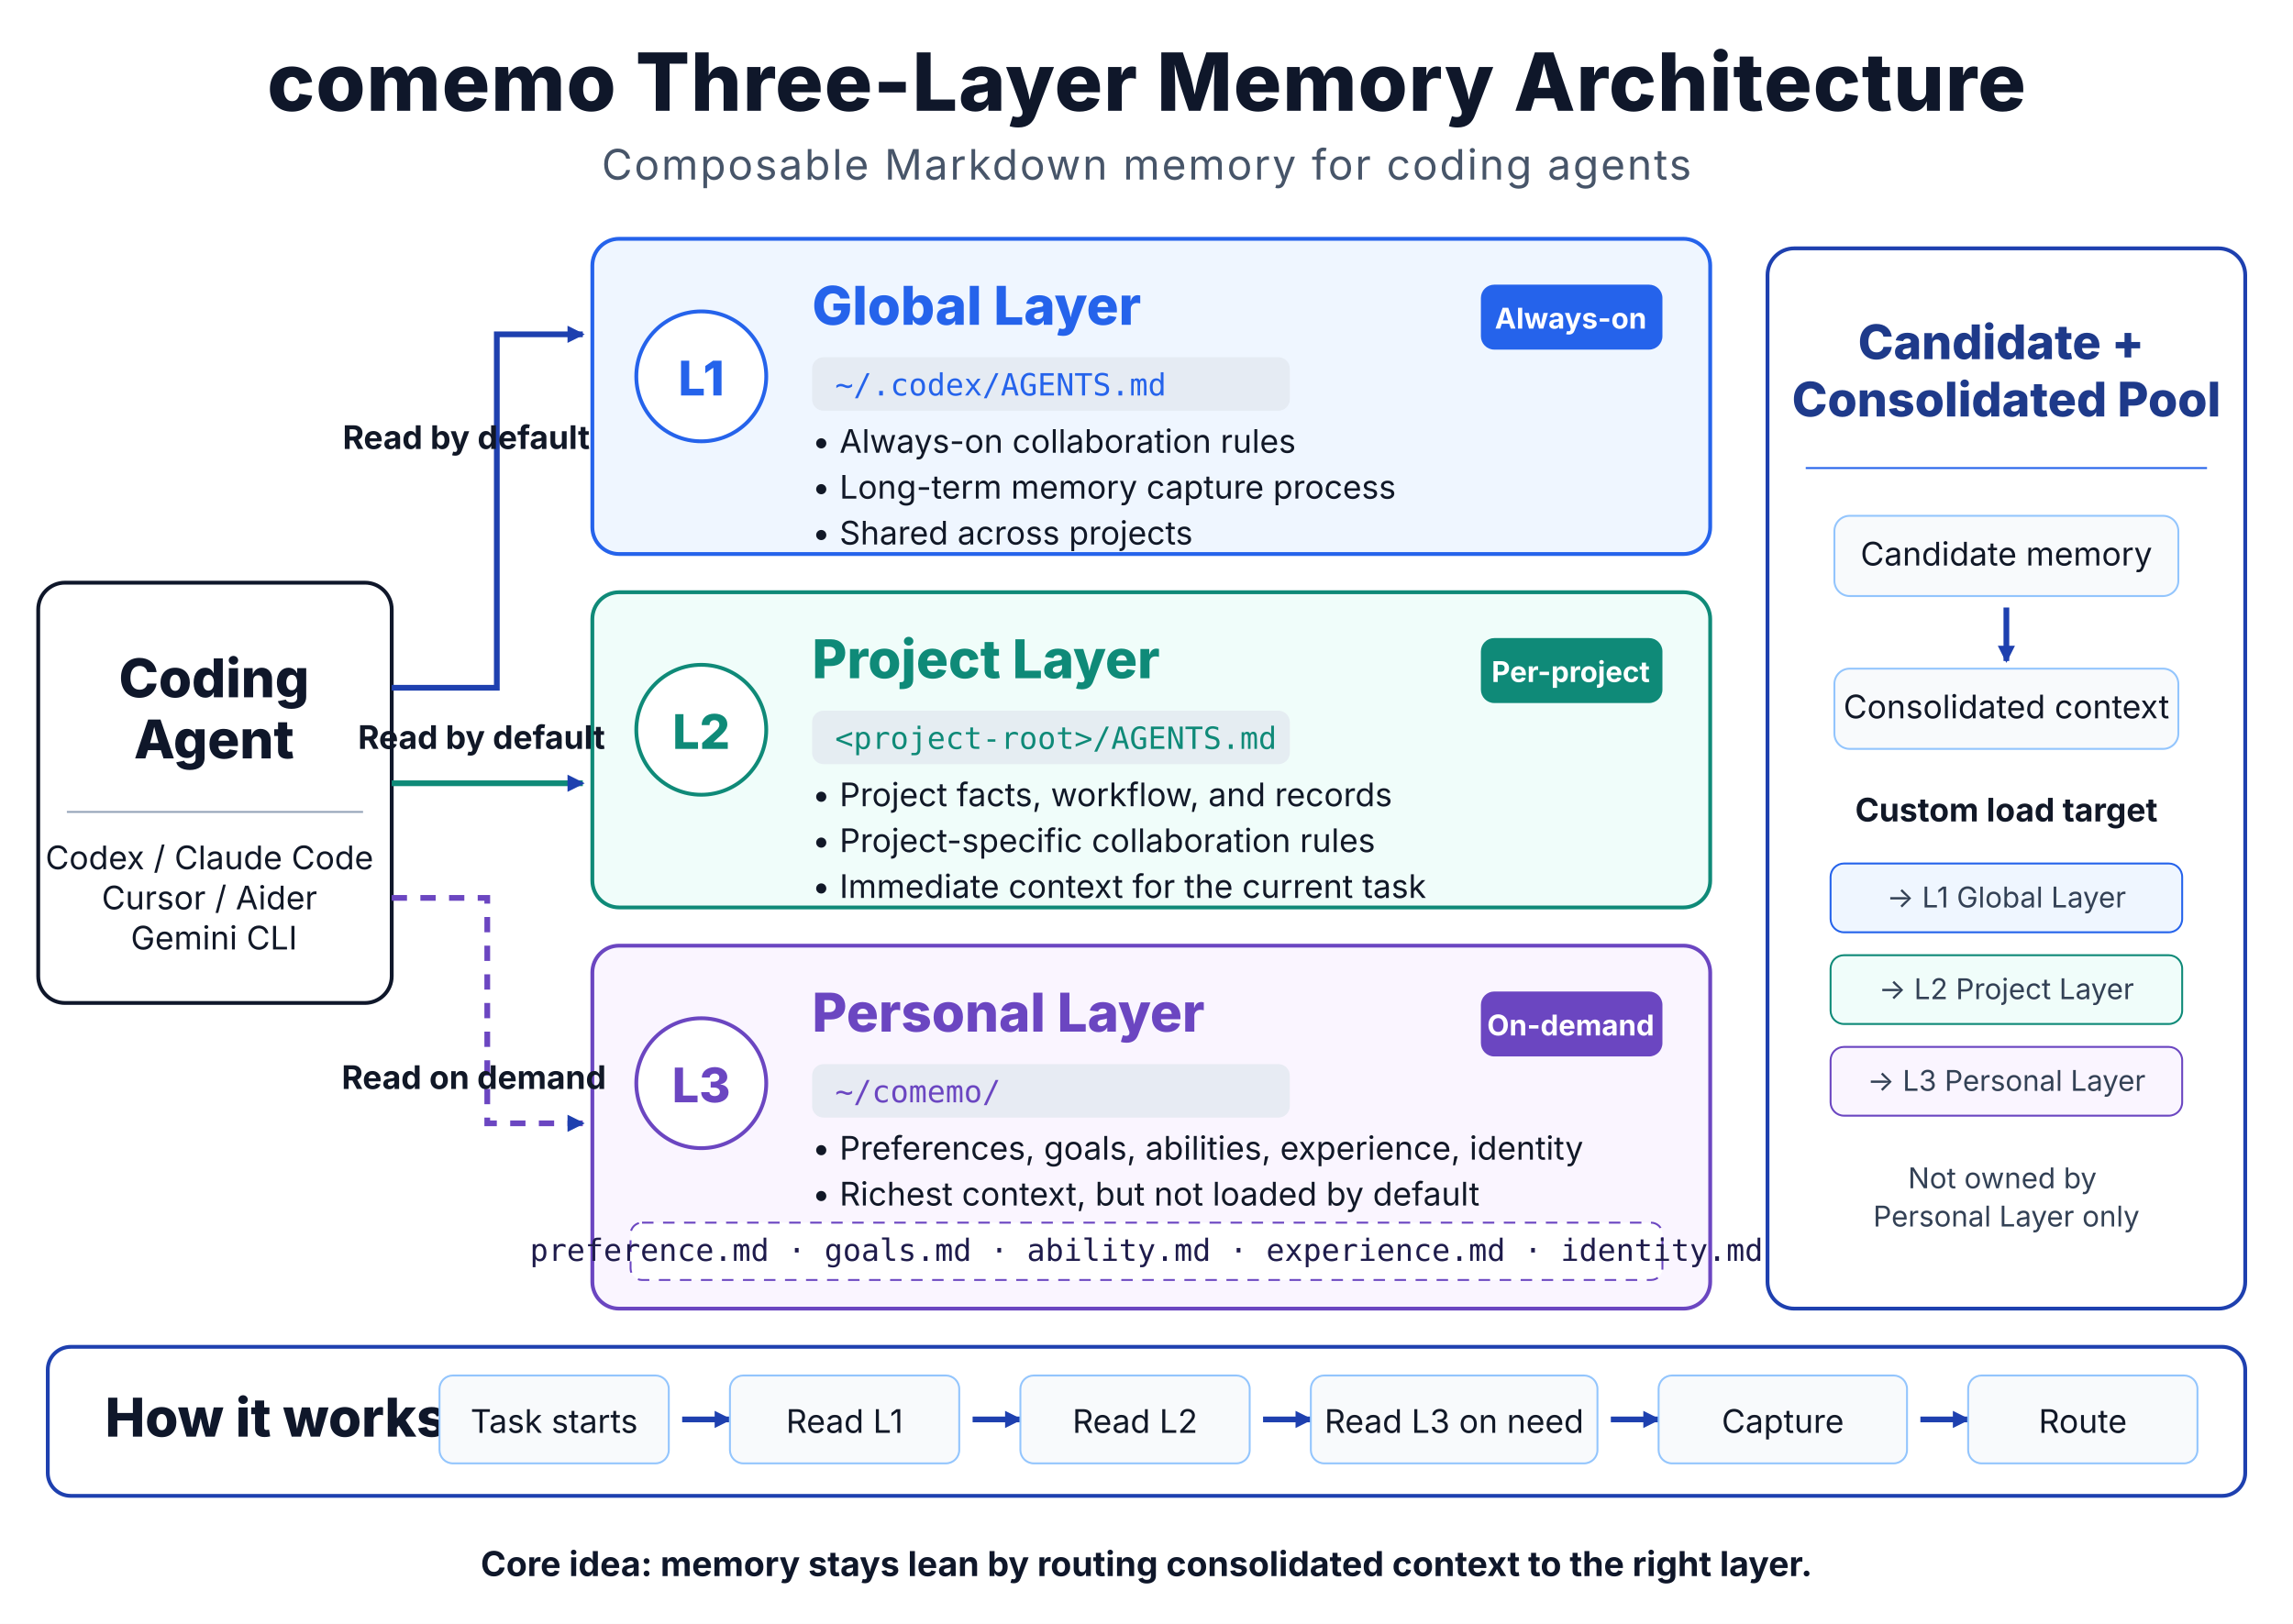
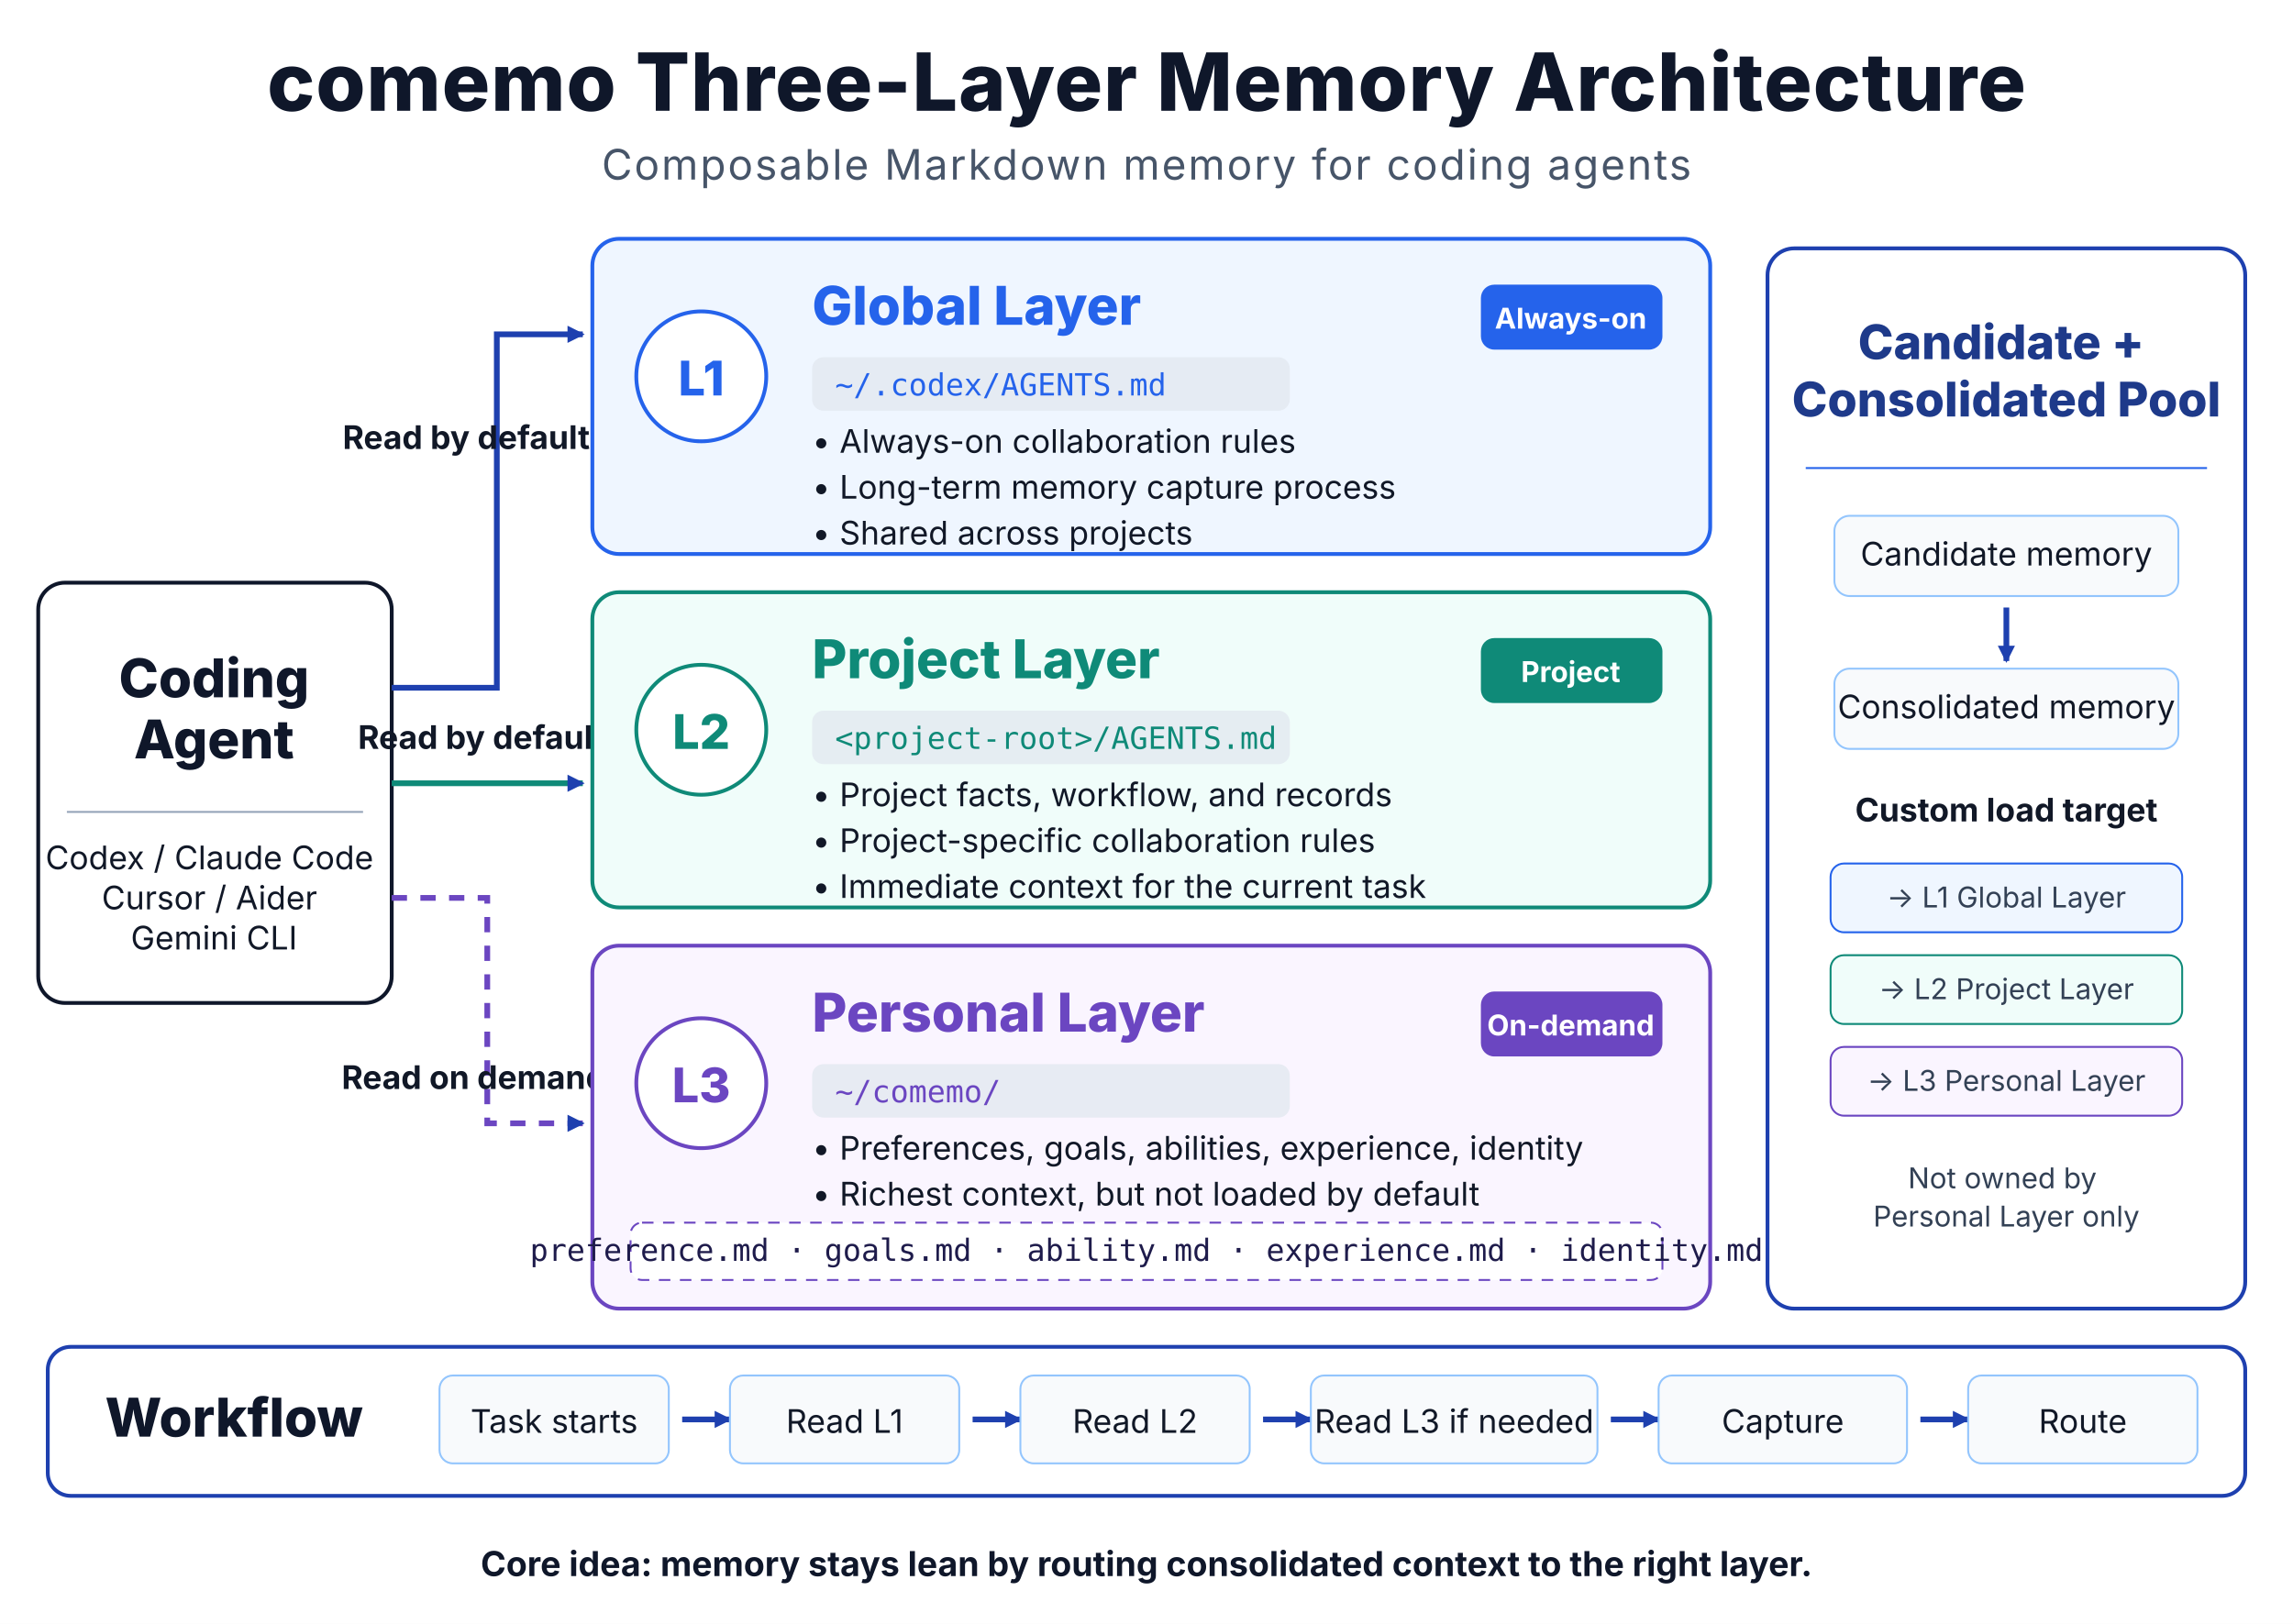
<svg xmlns="http://www.w3.org/2000/svg" width="1200" height="850" viewBox="0 0 1200 850" role="img" aria-label="comemo Three-Layer Memory Architecture">
  <defs>
    <marker id="a" markerWidth="9" markerHeight="9" refX="8" refY="4.5" orient="auto" markerUnits="userSpaceOnUse">
      <path d="M0,0 L9,4.5 L0,9 Z" fill="#1e40af" />
    </marker>
  </defs>
-   <style>text{font-family:Inter,-apple-system,BlinkMacSystemFont,Segoe UI,Arial,sans-serif}.title{font-size:42px;font-weight:800;fill:#0f172a;letter-spacing:.5px}.sub{font-size:22px;fill:#475569;letter-spacing:1px}.h{font-size:28px;font-weight:800}.rh{font-size:25px;font-weight:800}.s{font-size:17px;fill:#111827}.m{font-size:16px;font-family:ui-monospace,SFMono-Regular,Menlo,Consolas,monospace}.tag{font-size:15px;font-weight:700;fill:#fff}.note{font-size:18px;font-weight:700;fill:#0f172a}.mini{font-size:15px;fill:#334155}.box{fill:#f8fafc;stroke:#93c5fd}</style>
+   <style>text{font-family:Inter,-apple-system,BlinkMacSystemFont,Segoe UI,Noto Sans SC,Microsoft YaHei,Arial,sans-serif}.title{font-size:42px;font-weight:800;fill:#0f172a;letter-spacing:.5px}.sub{font-size:22px;fill:#475569;letter-spacing:1px}.h{font-size:28px;font-weight:800}.rh{font-size:25px;font-weight:800}.s{font-size:17px;fill:#111827}.m{font-size:16px;font-family:ui-monospace,SFMono-Regular,Menlo,Consolas,monospace}.tag{font-size:15px;font-weight:700;fill:#fff}.note{font-size:18px;font-weight:700;fill:#0f172a}.mini{font-size:15px;fill:#334155}.box{fill:#f8fafc;stroke:#93c5fd}</style>
  <rect width="1200" height="850" fill="#fff" />
  <text x="600" y="58" class="title" text-anchor="middle">comemo Three-Layer Memory Architecture</text>
  <text x="600" y="94" class="sub" text-anchor="middle">Composable Markdown memory for coding agents</text>
  <rect x="20" y="305" width="185" height="220" rx="14" fill="#fff" stroke="#0f172a" stroke-width="2" />
  <text x="112" y="365" class="h" fill="#0f172a" text-anchor="middle">Coding</text>
  <text x="112" y="397" class="h" fill="#0f172a" text-anchor="middle">Agent</text>
  <line x1="35" y1="425" x2="190" y2="425" stroke="#94a3b8" />
  <text x="112" y="455" class="s" text-anchor="middle">
    <tspan x="112" dy="0">Codex / Claude Code</tspan>
    <tspan x="112" dy="21">Cursor / Aider</tspan>
    <tspan x="112" dy="21">Gemini CLI</tspan>
  </text>
  <path d="M205 360 H260 V175 H305" fill="none" stroke="#1e40af" stroke-width="3" marker-end="url(#a)" />
  <path d="M205 410 H305" fill="none" stroke="#0f8a78" stroke-width="3" marker-end="url(#a)" />
  <path d="M205 470 H255 V588 H305" fill="none" stroke="#6b46c1" stroke-width="3" stroke-dasharray="8 7" marker-end="url(#a)" />
+   <text x="244" y="235" class="s" fill="#1e40af" font-weight="700" text-anchor="middle">Read by default</text>
+   <text x="252" y="392" class="s" fill="#0f8a78" font-weight="700" text-anchor="middle">Read by default</text>
+   <text x="248" y="570" class="s" fill="#6b46c1" font-weight="700" text-anchor="middle">Read on demand</text>
  <rect x="310" y="125" width="585" height="165" rx="14" fill="#eff6ff" stroke="#2563eb" stroke-width="2" />
  <circle cx="367" cy="197" r="34" fill="#fff" stroke="#2563eb" stroke-width="2" />
  <text x="367" y="207" font-size="25" font-weight="800" fill="#2563eb" text-anchor="middle">L1</text>
  <text x="425" y="170" class="h" fill="#2563eb">Global Layer</text>
  <rect x="425" y="187" width="250" height="28" rx="6" fill="#e2e8f0" opacity=".8" />
  <text x="437" y="207" class="m" fill="#2563eb">~/.codex/AGENTS.md</text>
  <text x="425" y="237" class="s">• Always-on collaboration rules</text>
  <text x="425" y="261" class="s">• Long-term memory capture process</text>
  <text x="425" y="285" class="s">• Shared across projects</text>
  <rect x="775" y="149" width="95" height="34" rx="7" fill="#2563eb" />
  <text x="822" y="172" class="tag" text-anchor="middle">Always-on</text>
  <rect x="310" y="310" width="585" height="165" rx="14" fill="#f0fdfa" stroke="#0f8a78" stroke-width="2" />
  <circle cx="367" cy="382" r="34" fill="#fff" stroke="#0f8a78" stroke-width="2" />
  <text x="367" y="392" font-size="25" font-weight="800" fill="#0f8a78" text-anchor="middle">L2</text>
  <text x="425" y="355" class="h" fill="#0f8a78">Project Layer</text>
  <rect x="425" y="372" width="250" height="28" rx="6" fill="#e2e8f0" opacity=".8" />
  <text x="437" y="392" class="m" fill="#0f8a78">&lt;project-root&gt;/AGENTS.md</text>
  <text x="425" y="422" class="s">• Project facts, workflow, and records</text>
  <text x="425" y="446" class="s">• Project-specific collaboration rules</text>
  <text x="425" y="470" class="s">• Immediate context for the current task</text>
  <rect x="775" y="334" width="95" height="34" rx="7" fill="#0f8a78" />
-   <text x="822" y="357" class="tag" text-anchor="middle">Per-project</text>
+   <text x="822" y="357" class="tag" text-anchor="middle">Project</text>
  <rect x="310" y="495" width="585" height="190" rx="14" fill="#faf5ff" stroke="#6b46c1" stroke-width="2" />
  <circle cx="367" cy="567" r="34" fill="#fff" stroke="#6b46c1" stroke-width="2" />
  <text x="367" y="577" font-size="25" font-weight="800" fill="#6b46c1" text-anchor="middle">L3</text>
  <text x="425" y="540" class="h" fill="#6b46c1">Personal Layer</text>
  <rect x="425" y="557" width="250" height="28" rx="6" fill="#e2e8f0" opacity=".8" />
  <text x="437" y="577" class="m" fill="#6b46c1">~/comemo/</text>
  <text x="425" y="607" class="s">• Preferences, goals, abilities, experience, identity</text>
  <text x="425" y="631" class="s">• Richest context, but not loaded by default</text>
  <text x="425" y="655" class="s">• Read only when needed</text>
  <rect x="775" y="519" width="95" height="34" rx="7" fill="#6b46c1" />
  <text x="822" y="542" class="tag" text-anchor="middle">On-demand</text>
  <rect x="330" y="640" width="540" height="30" rx="6" fill="#fff" stroke="#6b46c1" stroke-dasharray="6 5" />
  <text x="600" y="660" class="m" fill="#1e1b4b" text-anchor="middle">preference.md · goals.md · ability.md · experience.md · identity.md</text>
  <rect x="925" y="130" width="250" height="555" rx="14" fill="#fff" stroke="#1e40af" stroke-width="2" />
  <text x="1050" y="188" class="rh" fill="#1e3a8a" text-anchor="middle">
    <tspan x="1050" dy="0">Candidate +</tspan>
    <tspan x="1050" dy="30">Consolidated Pool</tspan>
  </text>
  <line x1="945" y1="245" x2="1155" y2="245" stroke="#2563eb" />
  <rect x="960" y="270" width="180" height="42" rx="8" fill="#f8fafc" stroke="#93c5fd" />
  <text x="1050" y="296" class="s" text-anchor="middle">Candidate memory</text>
  <path d="M1050 318 V346" fill="none" stroke="#1e40af" stroke-width="3" marker-end="url(#a)" />
  <rect x="960" y="350" width="180" height="42" rx="8" fill="#f8fafc" stroke="#93c5fd" />
-   <text x="1050" y="376" class="s" text-anchor="middle">Consolidated context</text>
+   <text x="1050" y="376" class="s" text-anchor="middle">Consolidated memory</text>
  <text x="1050" y="430" class="s" fill="#0f172a" font-weight="700" text-anchor="middle">Custom load target</text>
  <rect x="958" y="452" width="184" height="36" rx="7" fill="#eff6ff" stroke="#2563eb" />
  <text x="1050" y="475" class="mini" text-anchor="middle">→ L1 Global Layer</text>
  <rect x="958" y="500" width="184" height="36" rx="7" fill="#f0fdfa" stroke="#0f8a78" />
  <text x="1050" y="523" class="mini" text-anchor="middle">→ L2 Project Layer</text>
  <rect x="958" y="548" width="184" height="36" rx="7" fill="#faf5ff" stroke="#6b46c1" />
  <text x="1050" y="571" class="mini" text-anchor="middle">→ L3 Personal Layer</text>
  <text x="1050" y="622" class="mini" text-anchor="middle">
    <tspan x="1050" dy="0">Not owned by</tspan>
    <tspan x="1050" dy="20">Personal Layer only</tspan>
  </text>
-   <text x="244" y="235" class="s" fill="#1e40af" font-weight="700" text-anchor="middle">Read by default</text>
-   <text x="252" y="392" class="s" fill="#0f8a78" font-weight="700" text-anchor="middle">Read by default</text>
-   <text x="248" y="570" class="s" fill="#6b46c1" font-weight="700" text-anchor="middle">Read on demand</text>
  <rect x="25" y="705" width="1150" height="78" rx="12" fill="#fff" stroke="#1e40af" stroke-width="2" />
-   <text x="55" y="752" class="h" fill="#0f172a">How it works</text>
+   <text x="55" y="752" class="h" fill="#0f172a">Workflow</text>
  <rect x="230" y="720" width="120" height="46" rx="7" class="box" />
  <text x="290" y="750" class="s" text-anchor="middle">Task starts</text>
  <line x1="357" y1="743" x2="382" y2="743" stroke="#1e40af" stroke-width="3" marker-end="url(#a)" />
  <rect x="382" y="720" width="120" height="46" rx="7" class="box" />
  <text x="442" y="750" class="s" text-anchor="middle">Read L1</text>
  <line x1="509" y1="743" x2="534" y2="743" stroke="#1e40af" stroke-width="3" marker-end="url(#a)" />
  <rect x="534" y="720" width="120" height="46" rx="7" class="box" />
  <text x="594" y="750" class="s" text-anchor="middle">Read L2</text>
  <line x1="661" y1="743" x2="686" y2="743" stroke="#1e40af" stroke-width="3" marker-end="url(#a)" />
  <rect x="686" y="720" width="150" height="46" rx="7" class="box" />
-   <text x="761" y="750" class="s" text-anchor="middle">Read L3 on need</text>
+   <text x="761" y="750" class="s" text-anchor="middle">Read L3 if needed</text>
  <line x1="843" y1="743" x2="868" y2="743" stroke="#1e40af" stroke-width="3" marker-end="url(#a)" />
  <rect x="868" y="720" width="130" height="46" rx="7" class="box" />
  <text x="933" y="750" class="s" text-anchor="middle">Capture</text>
  <line x1="1005" y1="743" x2="1030" y2="743" stroke="#1e40af" stroke-width="3" marker-end="url(#a)" />
  <rect x="1030" y="720" width="120" height="46" rx="7" class="box" />
  <text x="1090" y="750" class="s" text-anchor="middle">Route</text>
  <text x="600" y="825" class="note" text-anchor="middle">Core idea: memory stays lean by routing consolidated context to the right layer.</text>
</svg>
